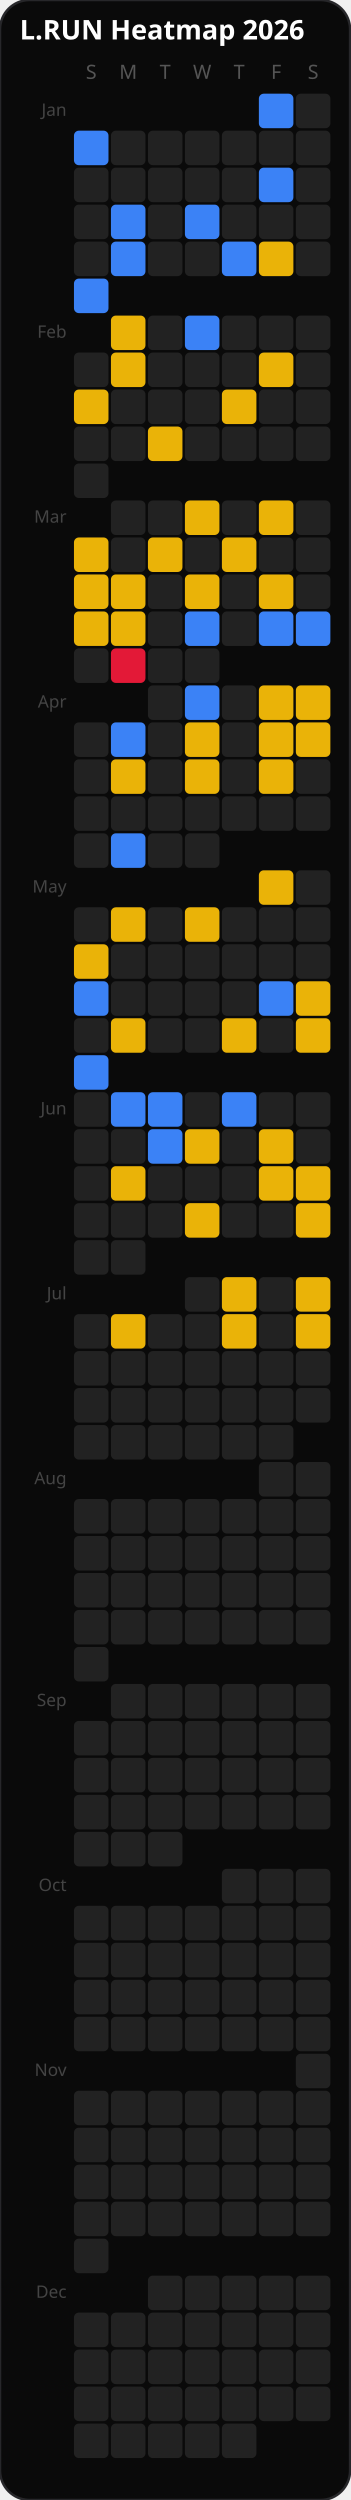
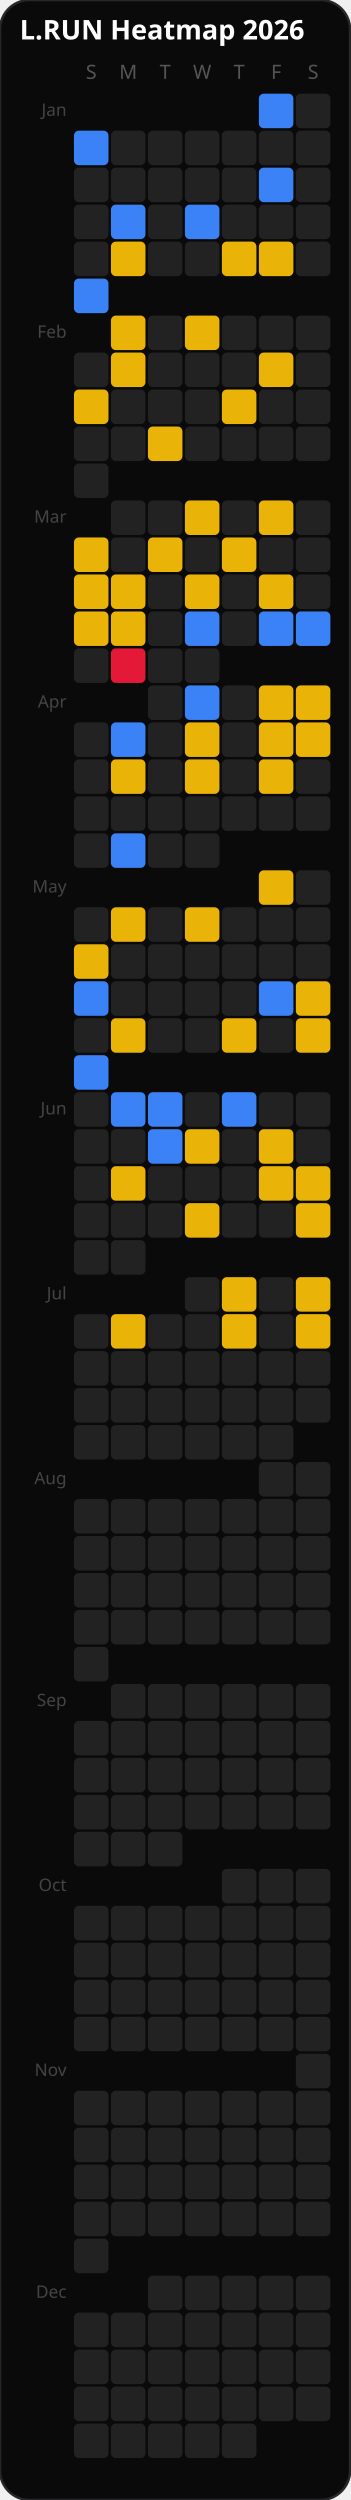
<svg xmlns="http://www.w3.org/2000/svg" baseProfile="full" height="1014" version="1.1" width="142">
  <defs />
  <rect fill="#0a0a0a" height="1014" rx="12" width="142" x="0" y="0" />
  <rect fill="none" height="1014" rx="12" stroke="#27272a" stroke-width="1" width="142" x="0" y="0" />
  <text fill="white" font-family="sans-serif" font-size="11" font-weight="bold" x="8" y="16">L.RUN  Heatmap  2026</text>
  <text fill="#555" font-family="sans-serif" font-size="8" text-anchor="middle" x="37.0" y="32">S</text>
  <text fill="#555" font-family="sans-serif" font-size="8" text-anchor="middle" x="52.0" y="32">M</text>
  <text fill="#555" font-family="sans-serif" font-size="8" text-anchor="middle" x="67.0" y="32">T</text>
  <text fill="#555" font-family="sans-serif" font-size="8" text-anchor="middle" x="82.0" y="32">W</text>
  <text fill="#555" font-family="sans-serif" font-size="8" text-anchor="middle" x="97.0" y="32">T</text>
  <text fill="#555" font-family="sans-serif" font-size="8" text-anchor="middle" x="112.0" y="32">F</text>
  <text fill="#555" font-family="sans-serif" font-size="8" text-anchor="middle" x="127.0" y="32">S</text>
  <text fill="#444" font-family="sans-serif" font-size="7" text-anchor="end" x="27" y="47.0">Jan</text>
  <rect fill="#3b82f6" height="14" rx="2" width="14" x="105" y="38" />
  <rect fill="#222" height="14" rx="2" width="14" x="120" y="38" />
  <rect fill="#3b82f6" height="14" rx="2" width="14" x="30" y="53" />
  <rect fill="#222" height="14" rx="2" width="14" x="45" y="53" />
  <rect fill="#222" height="14" rx="2" width="14" x="60" y="53" />
  <rect fill="#222" height="14" rx="2" width="14" x="75" y="53" />
  <rect fill="#222" height="14" rx="2" width="14" x="90" y="53" />
  <rect fill="#222" height="14" rx="2" width="14" x="105" y="53" />
  <rect fill="#222" height="14" rx="2" width="14" x="120" y="53" />
  <rect fill="#222" height="14" rx="2" width="14" x="30" y="68" />
  <rect fill="#222" height="14" rx="2" width="14" x="45" y="68" />
  <rect fill="#222" height="14" rx="2" width="14" x="60" y="68" />
  <rect fill="#222" height="14" rx="2" width="14" x="75" y="68" />
  <rect fill="#222" height="14" rx="2" width="14" x="90" y="68" />
  <rect fill="#3b82f6" height="14" rx="2" width="14" x="105" y="68" />
  <rect fill="#222" height="14" rx="2" width="14" x="120" y="68" />
  <rect fill="#222" height="14" rx="2" width="14" x="30" y="83" />
  <rect fill="#3b82f6" height="14" rx="2" width="14" x="45" y="83" />
  <rect fill="#222" height="14" rx="2" width="14" x="60" y="83" />
  <rect fill="#3b82f6" height="14" rx="2" width="14" x="75" y="83" />
  <rect fill="#222" height="14" rx="2" width="14" x="90" y="83" />
  <rect fill="#222" height="14" rx="2" width="14" x="105" y="83" />
  <rect fill="#222" height="14" rx="2" width="14" x="120" y="83" />
  <rect fill="#222" height="14" rx="2" width="14" x="30" y="98" />
-   <rect fill="#3b82f6" height="14" rx="2" width="14" x="45" y="98" />
+   <rect fill="#eab308" height="14" rx="2" width="14" x="45" y="98" />
  <rect fill="#222" height="14" rx="2" width="14" x="60" y="98" />
  <rect fill="#222" height="14" rx="2" width="14" x="75" y="98" />
-   <rect fill="#3b82f6" height="14" rx="2" width="14" x="90" y="98" />
+   <rect fill="#eab308" height="14" rx="2" width="14" x="90" y="98" />
  <rect fill="#eab308" height="14" rx="2" width="14" x="105" y="98" />
  <rect fill="#222" height="14" rx="2" width="14" x="120" y="98" />
  <rect fill="#3b82f6" height="14" rx="2" width="14" x="30" y="113" />
  <text fill="#444" font-family="sans-serif" font-size="7" text-anchor="end" x="27" y="137.0">Feb</text>
  <rect fill="#eab308" height="14" rx="2" width="14" x="45" y="128" />
  <rect fill="#222" height="14" rx="2" width="14" x="60" y="128" />
-   <rect fill="#3b82f6" height="14" rx="2" width="14" x="75" y="128" />
+   <rect fill="#eab308" height="14" rx="2" width="14" x="75" y="128" />
  <rect fill="#222" height="14" rx="2" width="14" x="90" y="128" />
  <rect fill="#222" height="14" rx="2" width="14" x="105" y="128" />
  <rect fill="#222" height="14" rx="2" width="14" x="120" y="128" />
  <rect fill="#222" height="14" rx="2" width="14" x="30" y="143" />
  <rect fill="#eab308" height="14" rx="2" width="14" x="45" y="143" />
  <rect fill="#222" height="14" rx="2" width="14" x="60" y="143" />
  <rect fill="#222" height="14" rx="2" width="14" x="75" y="143" />
  <rect fill="#222" height="14" rx="2" width="14" x="90" y="143" />
  <rect fill="#eab308" height="14" rx="2" width="14" x="105" y="143" />
  <rect fill="#222" height="14" rx="2" width="14" x="120" y="143" />
  <rect fill="#eab308" height="14" rx="2" width="14" x="30" y="158" />
  <rect fill="#222" height="14" rx="2" width="14" x="45" y="158" />
  <rect fill="#222" height="14" rx="2" width="14" x="60" y="158" />
  <rect fill="#222" height="14" rx="2" width="14" x="75" y="158" />
  <rect fill="#eab308" height="14" rx="2" width="14" x="90" y="158" />
  <rect fill="#222" height="14" rx="2" width="14" x="105" y="158" />
  <rect fill="#222" height="14" rx="2" width="14" x="120" y="158" />
  <rect fill="#222" height="14" rx="2" width="14" x="30" y="173" />
  <rect fill="#222" height="14" rx="2" width="14" x="45" y="173" />
  <rect fill="#eab308" height="14" rx="2" width="14" x="60" y="173" />
  <rect fill="#222" height="14" rx="2" width="14" x="75" y="173" />
  <rect fill="#222" height="14" rx="2" width="14" x="90" y="173" />
  <rect fill="#222" height="14" rx="2" width="14" x="105" y="173" />
  <rect fill="#222" height="14" rx="2" width="14" x="120" y="173" />
  <rect fill="#222" height="14" rx="2" width="14" x="30" y="188" />
  <text fill="#444" font-family="sans-serif" font-size="7" text-anchor="end" x="27" y="212.0">Mar</text>
  <rect fill="#222" height="14" rx="2" width="14" x="45" y="203" />
  <rect fill="#222" height="14" rx="2" width="14" x="60" y="203" />
  <rect fill="#eab308" height="14" rx="2" width="14" x="75" y="203" />
  <rect fill="#222" height="14" rx="2" width="14" x="90" y="203" />
  <rect fill="#eab308" height="14" rx="2" width="14" x="105" y="203" />
  <rect fill="#222" height="14" rx="2" width="14" x="120" y="203" />
  <rect fill="#eab308" height="14" rx="2" width="14" x="30" y="218" />
  <rect fill="#222" height="14" rx="2" width="14" x="45" y="218" />
  <rect fill="#eab308" height="14" rx="2" width="14" x="60" y="218" />
  <rect fill="#222" height="14" rx="2" width="14" x="75" y="218" />
  <rect fill="#eab308" height="14" rx="2" width="14" x="90" y="218" />
  <rect fill="#222" height="14" rx="2" width="14" x="105" y="218" />
  <rect fill="#222" height="14" rx="2" width="14" x="120" y="218" />
  <rect fill="#eab308" height="14" rx="2" width="14" x="30" y="233" />
  <rect fill="#eab308" height="14" rx="2" width="14" x="45" y="233" />
  <rect fill="#222" height="14" rx="2" width="14" x="60" y="233" />
  <rect fill="#eab308" height="14" rx="2" width="14" x="75" y="233" />
  <rect fill="#222" height="14" rx="2" width="14" x="90" y="233" />
  <rect fill="#eab308" height="14" rx="2" width="14" x="105" y="233" />
  <rect fill="#222" height="14" rx="2" width="14" x="120" y="233" />
  <rect fill="#eab308" height="14" rx="2" width="14" x="30" y="248" />
  <rect fill="#eab308" height="14" rx="2" width="14" x="45" y="248" />
  <rect fill="#222" height="14" rx="2" width="14" x="60" y="248" />
  <rect fill="#3b82f6" height="14" rx="2" width="14" x="75" y="248" />
  <rect fill="#222" height="14" rx="2" width="14" x="90" y="248" />
  <rect fill="#3b82f6" height="14" rx="2" width="14" x="105" y="248" />
  <rect fill="#3b82f6" height="14" rx="2" width="14" x="120" y="248" />
  <rect fill="#222" height="14" rx="2" width="14" x="30" y="263" />
  <rect fill="#E31937" height="14" rx="2" width="14" x="45" y="263" />
  <rect fill="#222" height="14" rx="2" width="14" x="60" y="263" />
  <rect fill="#222" height="14" rx="2" width="14" x="75" y="263" />
  <text fill="#444" font-family="sans-serif" font-size="7" text-anchor="end" x="27" y="287.0">Apr</text>
  <rect fill="#222" height="14" rx="2" width="14" x="60" y="278" />
  <rect fill="#3b82f6" height="14" rx="2" width="14" x="75" y="278" />
  <rect fill="#222" height="14" rx="2" width="14" x="90" y="278" />
  <rect fill="#eab308" height="14" rx="2" width="14" x="105" y="278" />
  <rect fill="#eab308" height="14" rx="2" width="14" x="120" y="278" />
  <rect fill="#222" height="14" rx="2" width="14" x="30" y="293" />
  <rect fill="#3b82f6" height="14" rx="2" width="14" x="45" y="293" />
  <rect fill="#222" height="14" rx="2" width="14" x="60" y="293" />
  <rect fill="#eab308" height="14" rx="2" width="14" x="75" y="293" />
  <rect fill="#222" height="14" rx="2" width="14" x="90" y="293" />
  <rect fill="#eab308" height="14" rx="2" width="14" x="105" y="293" />
  <rect fill="#eab308" height="14" rx="2" width="14" x="120" y="293" />
  <rect fill="#222" height="14" rx="2" width="14" x="30" y="308" />
  <rect fill="#eab308" height="14" rx="2" width="14" x="45" y="308" />
  <rect fill="#222" height="14" rx="2" width="14" x="60" y="308" />
  <rect fill="#eab308" height="14" rx="2" width="14" x="75" y="308" />
  <rect fill="#222" height="14" rx="2" width="14" x="90" y="308" />
  <rect fill="#eab308" height="14" rx="2" width="14" x="105" y="308" />
  <rect fill="#222" height="14" rx="2" width="14" x="120" y="308" />
  <rect fill="#222" height="14" rx="2" width="14" x="30" y="323" />
  <rect fill="#222" height="14" rx="2" width="14" x="45" y="323" />
  <rect fill="#222" height="14" rx="2" width="14" x="60" y="323" />
  <rect fill="#222" height="14" rx="2" width="14" x="75" y="323" />
  <rect fill="#222" height="14" rx="2" width="14" x="90" y="323" />
  <rect fill="#222" height="14" rx="2" width="14" x="105" y="323" />
  <rect fill="#222" height="14" rx="2" width="14" x="120" y="323" />
  <rect fill="#222" height="14" rx="2" width="14" x="30" y="338" />
  <rect fill="#3b82f6" height="14" rx="2" width="14" x="45" y="338" />
  <rect fill="#222" height="14" rx="2" width="14" x="60" y="338" />
  <rect fill="#222" height="14" rx="2" width="14" x="75" y="338" />
  <text fill="#444" font-family="sans-serif" font-size="7" text-anchor="end" x="27" y="362.0">May</text>
  <rect fill="#eab308" height="14" rx="2" width="14" x="105" y="353" />
  <rect fill="#222" height="14" rx="2" width="14" x="120" y="353" />
  <rect fill="#222" height="14" rx="2" width="14" x="30" y="368" />
  <rect fill="#eab308" height="14" rx="2" width="14" x="45" y="368" />
  <rect fill="#222" height="14" rx="2" width="14" x="60" y="368" />
  <rect fill="#eab308" height="14" rx="2" width="14" x="75" y="368" />
  <rect fill="#222" height="14" rx="2" width="14" x="90" y="368" />
  <rect fill="#222" height="14" rx="2" width="14" x="105" y="368" />
  <rect fill="#222" height="14" rx="2" width="14" x="120" y="368" />
  <rect fill="#eab308" height="14" rx="2" width="14" x="30" y="383" />
  <rect fill="#222" height="14" rx="2" width="14" x="45" y="383" />
  <rect fill="#222" height="14" rx="2" width="14" x="60" y="383" />
  <rect fill="#222" height="14" rx="2" width="14" x="75" y="383" />
  <rect fill="#222" height="14" rx="2" width="14" x="90" y="383" />
  <rect fill="#222" height="14" rx="2" width="14" x="105" y="383" />
  <rect fill="#222" height="14" rx="2" width="14" x="120" y="383" />
  <rect fill="#3b82f6" height="14" rx="2" width="14" x="30" y="398" />
  <rect fill="#222" height="14" rx="2" width="14" x="45" y="398" />
  <rect fill="#222" height="14" rx="2" width="14" x="60" y="398" />
  <rect fill="#222" height="14" rx="2" width="14" x="75" y="398" />
  <rect fill="#222" height="14" rx="2" width="14" x="90" y="398" />
  <rect fill="#3b82f6" height="14" rx="2" width="14" x="105" y="398" />
  <rect fill="#eab308" height="14" rx="2" width="14" x="120" y="398" />
  <rect fill="#222" height="14" rx="2" width="14" x="30" y="413" />
  <rect fill="#eab308" height="14" rx="2" width="14" x="45" y="413" />
  <rect fill="#222" height="14" rx="2" width="14" x="60" y="413" />
  <rect fill="#222" height="14" rx="2" width="14" x="75" y="413" />
  <rect fill="#eab308" height="14" rx="2" width="14" x="90" y="413" />
  <rect fill="#222" height="14" rx="2" width="14" x="105" y="413" />
  <rect fill="#eab308" height="14" rx="2" width="14" x="120" y="413" />
  <rect fill="#3b82f6" height="14" rx="2" width="14" x="30" y="428" />
  <text fill="#444" font-family="sans-serif" font-size="7" text-anchor="end" x="27" y="452.0">Jun</text>
  <rect fill="#222" height="14" rx="2" width="14" x="30" y="443" />
  <rect fill="#3b82f6" height="14" rx="2" width="14" x="45" y="443" />
  <rect fill="#3b82f6" height="14" rx="2" width="14" x="60" y="443" />
  <rect fill="#222" height="14" rx="2" width="14" x="75" y="443" />
  <rect fill="#3b82f6" height="14" rx="2" width="14" x="90" y="443" />
  <rect fill="#222" height="14" rx="2" width="14" x="105" y="443" />
  <rect fill="#222" height="14" rx="2" width="14" x="120" y="443" />
  <rect fill="#222" height="14" rx="2" width="14" x="30" y="458" />
  <rect fill="#222" height="14" rx="2" width="14" x="45" y="458" />
  <rect fill="#3b82f6" height="14" rx="2" width="14" x="60" y="458" />
  <rect fill="#eab308" height="14" rx="2" width="14" x="75" y="458" />
  <rect fill="#222" height="14" rx="2" width="14" x="90" y="458" />
  <rect fill="#eab308" height="14" rx="2" width="14" x="105" y="458" />
  <rect fill="#222" height="14" rx="2" width="14" x="120" y="458" />
  <rect fill="#222" height="14" rx="2" width="14" x="30" y="473" />
  <rect fill="#eab308" height="14" rx="2" width="14" x="45" y="473" />
  <rect fill="#222" height="14" rx="2" width="14" x="60" y="473" />
  <rect fill="#222" height="14" rx="2" width="14" x="75" y="473" />
  <rect fill="#222" height="14" rx="2" width="14" x="90" y="473" />
  <rect fill="#eab308" height="14" rx="2" width="14" x="105" y="473" />
  <rect fill="#eab308" height="14" rx="2" width="14" x="120" y="473" />
  <rect fill="#222" height="14" rx="2" width="14" x="30" y="488" />
  <rect fill="#222" height="14" rx="2" width="14" x="45" y="488" />
  <rect fill="#222" height="14" rx="2" width="14" x="60" y="488" />
  <rect fill="#eab308" height="14" rx="2" width="14" x="75" y="488" />
  <rect fill="#222" height="14" rx="2" width="14" x="90" y="488" />
  <rect fill="#222" height="14" rx="2" width="14" x="105" y="488" />
  <rect fill="#eab308" height="14" rx="2" width="14" x="120" y="488" />
  <rect fill="#222" height="14" rx="2" width="14" x="30" y="503" />
  <rect fill="#222" height="14" rx="2" width="14" x="45" y="503" />
  <text fill="#444" font-family="sans-serif" font-size="7" text-anchor="end" x="27" y="527.0">Jul</text>
  <rect fill="#222" height="14" rx="2" width="14" x="75" y="518" />
  <rect fill="#eab308" height="14" rx="2" width="14" x="90" y="518" />
  <rect fill="#222" height="14" rx="2" width="14" x="105" y="518" />
  <rect fill="#eab308" height="14" rx="2" width="14" x="120" y="518" />
  <rect fill="#222" height="14" rx="2" width="14" x="30" y="533" />
  <rect fill="#eab308" height="14" rx="2" width="14" x="45" y="533" />
  <rect fill="#222" height="14" rx="2" width="14" x="60" y="533" />
  <rect fill="#222" height="14" rx="2" width="14" x="75" y="533" />
  <rect fill="#eab308" height="14" rx="2" width="14" x="90" y="533" />
  <rect fill="#222" height="14" rx="2" width="14" x="105" y="533" />
  <rect fill="#eab308" height="14" rx="2" width="14" x="120" y="533" />
  <rect fill="#222" height="14" rx="2" width="14" x="30" y="548" />
  <rect fill="#222" height="14" rx="2" width="14" x="45" y="548" />
  <rect fill="#222" height="14" rx="2" width="14" x="60" y="548" />
  <rect fill="#222" height="14" rx="2" width="14" x="75" y="548" />
  <rect fill="#222" height="14" rx="2" width="14" x="90" y="548" />
  <rect fill="#222" height="14" rx="2" width="14" x="105" y="548" />
  <rect fill="#222" height="14" rx="2" width="14" x="120" y="548" />
  <rect fill="#222" height="14" rx="2" width="14" x="30" y="563" />
  <rect fill="#222" height="14" rx="2" width="14" x="45" y="563" />
  <rect fill="#222" height="14" rx="2" width="14" x="60" y="563" />
  <rect fill="#222" height="14" rx="2" width="14" x="75" y="563" />
  <rect fill="#222" height="14" rx="2" width="14" x="90" y="563" />
  <rect fill="#222" height="14" rx="2" width="14" x="105" y="563" />
  <rect fill="#222" height="14" rx="2" width="14" x="120" y="563" />
  <rect fill="#222" height="14" rx="2" width="14" x="30" y="578" />
  <rect fill="#222" height="14" rx="2" width="14" x="45" y="578" />
  <rect fill="#222" height="14" rx="2" width="14" x="60" y="578" />
  <rect fill="#222" height="14" rx="2" width="14" x="75" y="578" />
  <rect fill="#222" height="14" rx="2" width="14" x="90" y="578" />
  <rect fill="#222" height="14" rx="2" width="14" x="105" y="578" />
  <text fill="#444" font-family="sans-serif" font-size="7" text-anchor="end" x="27" y="602.0">Aug</text>
  <rect fill="#222" height="14" rx="2" width="14" x="105" y="593" />
  <rect fill="#222" height="14" rx="2" width="14" x="120" y="593" />
  <rect fill="#222" height="14" rx="2" width="14" x="30" y="608" />
  <rect fill="#222" height="14" rx="2" width="14" x="45" y="608" />
  <rect fill="#222" height="14" rx="2" width="14" x="60" y="608" />
  <rect fill="#222" height="14" rx="2" width="14" x="75" y="608" />
  <rect fill="#222" height="14" rx="2" width="14" x="90" y="608" />
  <rect fill="#222" height="14" rx="2" width="14" x="105" y="608" />
  <rect fill="#222" height="14" rx="2" width="14" x="120" y="608" />
  <rect fill="#222" height="14" rx="2" width="14" x="30" y="623" />
  <rect fill="#222" height="14" rx="2" width="14" x="45" y="623" />
  <rect fill="#222" height="14" rx="2" width="14" x="60" y="623" />
  <rect fill="#222" height="14" rx="2" width="14" x="75" y="623" />
  <rect fill="#222" height="14" rx="2" width="14" x="90" y="623" />
  <rect fill="#222" height="14" rx="2" width="14" x="105" y="623" />
  <rect fill="#222" height="14" rx="2" width="14" x="120" y="623" />
  <rect fill="#222" height="14" rx="2" width="14" x="30" y="638" />
  <rect fill="#222" height="14" rx="2" width="14" x="45" y="638" />
  <rect fill="#222" height="14" rx="2" width="14" x="60" y="638" />
  <rect fill="#222" height="14" rx="2" width="14" x="75" y="638" />
  <rect fill="#222" height="14" rx="2" width="14" x="90" y="638" />
  <rect fill="#222" height="14" rx="2" width="14" x="105" y="638" />
  <rect fill="#222" height="14" rx="2" width="14" x="120" y="638" />
  <rect fill="#222" height="14" rx="2" width="14" x="30" y="653" />
  <rect fill="#222" height="14" rx="2" width="14" x="45" y="653" />
  <rect fill="#222" height="14" rx="2" width="14" x="60" y="653" />
  <rect fill="#222" height="14" rx="2" width="14" x="75" y="653" />
  <rect fill="#222" height="14" rx="2" width="14" x="90" y="653" />
  <rect fill="#222" height="14" rx="2" width="14" x="105" y="653" />
  <rect fill="#222" height="14" rx="2" width="14" x="120" y="653" />
  <rect fill="#222" height="14" rx="2" width="14" x="30" y="668" />
  <text fill="#444" font-family="sans-serif" font-size="7" text-anchor="end" x="27" y="692.0">Sep</text>
  <rect fill="#222" height="14" rx="2" width="14" x="45" y="683" />
  <rect fill="#222" height="14" rx="2" width="14" x="60" y="683" />
  <rect fill="#222" height="14" rx="2" width="14" x="75" y="683" />
  <rect fill="#222" height="14" rx="2" width="14" x="90" y="683" />
  <rect fill="#222" height="14" rx="2" width="14" x="105" y="683" />
  <rect fill="#222" height="14" rx="2" width="14" x="120" y="683" />
  <rect fill="#222" height="14" rx="2" width="14" x="30" y="698" />
  <rect fill="#222" height="14" rx="2" width="14" x="45" y="698" />
  <rect fill="#222" height="14" rx="2" width="14" x="60" y="698" />
  <rect fill="#222" height="14" rx="2" width="14" x="75" y="698" />
  <rect fill="#222" height="14" rx="2" width="14" x="90" y="698" />
  <rect fill="#222" height="14" rx="2" width="14" x="105" y="698" />
  <rect fill="#222" height="14" rx="2" width="14" x="120" y="698" />
  <rect fill="#222" height="14" rx="2" width="14" x="30" y="713" />
  <rect fill="#222" height="14" rx="2" width="14" x="45" y="713" />
  <rect fill="#222" height="14" rx="2" width="14" x="60" y="713" />
  <rect fill="#222" height="14" rx="2" width="14" x="75" y="713" />
  <rect fill="#222" height="14" rx="2" width="14" x="90" y="713" />
  <rect fill="#222" height="14" rx="2" width="14" x="105" y="713" />
  <rect fill="#222" height="14" rx="2" width="14" x="120" y="713" />
  <rect fill="#222" height="14" rx="2" width="14" x="30" y="728" />
  <rect fill="#222" height="14" rx="2" width="14" x="45" y="728" />
  <rect fill="#222" height="14" rx="2" width="14" x="60" y="728" />
  <rect fill="#222" height="14" rx="2" width="14" x="75" y="728" />
  <rect fill="#222" height="14" rx="2" width="14" x="90" y="728" />
  <rect fill="#222" height="14" rx="2" width="14" x="105" y="728" />
  <rect fill="#222" height="14" rx="2" width="14" x="120" y="728" />
  <rect fill="#222" height="14" rx="2" width="14" x="30" y="743" />
  <rect fill="#222" height="14" rx="2" width="14" x="45" y="743" />
  <rect fill="#222" height="14" rx="2" width="14" x="60" y="743" />
  <text fill="#444" font-family="sans-serif" font-size="7" text-anchor="end" x="27" y="767.0">Oct</text>
  <rect fill="#222" height="14" rx="2" width="14" x="90" y="758" />
  <rect fill="#222" height="14" rx="2" width="14" x="105" y="758" />
  <rect fill="#222" height="14" rx="2" width="14" x="120" y="758" />
  <rect fill="#222" height="14" rx="2" width="14" x="30" y="773" />
  <rect fill="#222" height="14" rx="2" width="14" x="45" y="773" />
  <rect fill="#222" height="14" rx="2" width="14" x="60" y="773" />
  <rect fill="#222" height="14" rx="2" width="14" x="75" y="773" />
  <rect fill="#222" height="14" rx="2" width="14" x="90" y="773" />
  <rect fill="#222" height="14" rx="2" width="14" x="105" y="773" />
  <rect fill="#222" height="14" rx="2" width="14" x="120" y="773" />
  <rect fill="#222" height="14" rx="2" width="14" x="30" y="788" />
  <rect fill="#222" height="14" rx="2" width="14" x="45" y="788" />
  <rect fill="#222" height="14" rx="2" width="14" x="60" y="788" />
  <rect fill="#222" height="14" rx="2" width="14" x="75" y="788" />
  <rect fill="#222" height="14" rx="2" width="14" x="90" y="788" />
  <rect fill="#222" height="14" rx="2" width="14" x="105" y="788" />
  <rect fill="#222" height="14" rx="2" width="14" x="120" y="788" />
  <rect fill="#222" height="14" rx="2" width="14" x="30" y="803" />
  <rect fill="#222" height="14" rx="2" width="14" x="45" y="803" />
  <rect fill="#222" height="14" rx="2" width="14" x="60" y="803" />
  <rect fill="#222" height="14" rx="2" width="14" x="75" y="803" />
  <rect fill="#222" height="14" rx="2" width="14" x="90" y="803" />
  <rect fill="#222" height="14" rx="2" width="14" x="105" y="803" />
  <rect fill="#222" height="14" rx="2" width="14" x="120" y="803" />
  <rect fill="#222" height="14" rx="2" width="14" x="30" y="818" />
  <rect fill="#222" height="14" rx="2" width="14" x="45" y="818" />
  <rect fill="#222" height="14" rx="2" width="14" x="60" y="818" />
  <rect fill="#222" height="14" rx="2" width="14" x="75" y="818" />
  <rect fill="#222" height="14" rx="2" width="14" x="90" y="818" />
  <rect fill="#222" height="14" rx="2" width="14" x="105" y="818" />
  <rect fill="#222" height="14" rx="2" width="14" x="120" y="818" />
  <text fill="#444" font-family="sans-serif" font-size="7" text-anchor="end" x="27" y="842.0">Nov</text>
  <rect fill="#222" height="14" rx="2" width="14" x="120" y="833" />
  <rect fill="#222" height="14" rx="2" width="14" x="30" y="848" />
  <rect fill="#222" height="14" rx="2" width="14" x="45" y="848" />
  <rect fill="#222" height="14" rx="2" width="14" x="60" y="848" />
  <rect fill="#222" height="14" rx="2" width="14" x="75" y="848" />
  <rect fill="#222" height="14" rx="2" width="14" x="90" y="848" />
  <rect fill="#222" height="14" rx="2" width="14" x="105" y="848" />
  <rect fill="#222" height="14" rx="2" width="14" x="120" y="848" />
  <rect fill="#222" height="14" rx="2" width="14" x="30" y="863" />
  <rect fill="#222" height="14" rx="2" width="14" x="45" y="863" />
  <rect fill="#222" height="14" rx="2" width="14" x="60" y="863" />
  <rect fill="#222" height="14" rx="2" width="14" x="75" y="863" />
  <rect fill="#222" height="14" rx="2" width="14" x="90" y="863" />
  <rect fill="#222" height="14" rx="2" width="14" x="105" y="863" />
  <rect fill="#222" height="14" rx="2" width="14" x="120" y="863" />
  <rect fill="#222" height="14" rx="2" width="14" x="30" y="878" />
  <rect fill="#222" height="14" rx="2" width="14" x="45" y="878" />
  <rect fill="#222" height="14" rx="2" width="14" x="60" y="878" />
  <rect fill="#222" height="14" rx="2" width="14" x="75" y="878" />
  <rect fill="#222" height="14" rx="2" width="14" x="90" y="878" />
  <rect fill="#222" height="14" rx="2" width="14" x="105" y="878" />
  <rect fill="#222" height="14" rx="2" width="14" x="120" y="878" />
  <rect fill="#222" height="14" rx="2" width="14" x="30" y="893" />
  <rect fill="#222" height="14" rx="2" width="14" x="45" y="893" />
  <rect fill="#222" height="14" rx="2" width="14" x="60" y="893" />
  <rect fill="#222" height="14" rx="2" width="14" x="75" y="893" />
  <rect fill="#222" height="14" rx="2" width="14" x="90" y="893" />
  <rect fill="#222" height="14" rx="2" width="14" x="105" y="893" />
  <rect fill="#222" height="14" rx="2" width="14" x="120" y="893" />
  <rect fill="#222" height="14" rx="2" width="14" x="30" y="908" />
  <text fill="#444" font-family="sans-serif" font-size="7" text-anchor="end" x="27" y="932.0">Dec</text>
  <rect fill="#222" height="14" rx="2" width="14" x="60" y="923" />
  <rect fill="#222" height="14" rx="2" width="14" x="75" y="923" />
  <rect fill="#222" height="14" rx="2" width="14" x="90" y="923" />
  <rect fill="#222" height="14" rx="2" width="14" x="105" y="923" />
  <rect fill="#222" height="14" rx="2" width="14" x="120" y="923" />
  <rect fill="#222" height="14" rx="2" width="14" x="30" y="938" />
  <rect fill="#222" height="14" rx="2" width="14" x="45" y="938" />
  <rect fill="#222" height="14" rx="2" width="14" x="60" y="938" />
  <rect fill="#222" height="14" rx="2" width="14" x="75" y="938" />
  <rect fill="#222" height="14" rx="2" width="14" x="90" y="938" />
  <rect fill="#222" height="14" rx="2" width="14" x="105" y="938" />
  <rect fill="#222" height="14" rx="2" width="14" x="120" y="938" />
  <rect fill="#222" height="14" rx="2" width="14" x="30" y="953" />
  <rect fill="#222" height="14" rx="2" width="14" x="45" y="953" />
  <rect fill="#222" height="14" rx="2" width="14" x="60" y="953" />
  <rect fill="#222" height="14" rx="2" width="14" x="75" y="953" />
  <rect fill="#222" height="14" rx="2" width="14" x="90" y="953" />
  <rect fill="#222" height="14" rx="2" width="14" x="105" y="953" />
  <rect fill="#222" height="14" rx="2" width="14" x="120" y="953" />
  <rect fill="#222" height="14" rx="2" width="14" x="30" y="968" />
  <rect fill="#222" height="14" rx="2" width="14" x="45" y="968" />
  <rect fill="#222" height="14" rx="2" width="14" x="60" y="968" />
  <rect fill="#222" height="14" rx="2" width="14" x="75" y="968" />
  <rect fill="#222" height="14" rx="2" width="14" x="90" y="968" />
  <rect fill="#222" height="14" rx="2" width="14" x="105" y="968" />
  <rect fill="#222" height="14" rx="2" width="14" x="120" y="968" />
  <rect fill="#222" height="14" rx="2" width="14" x="30" y="983" />
  <rect fill="#222" height="14" rx="2" width="14" x="45" y="983" />
  <rect fill="#222" height="14" rx="2" width="14" x="60" y="983" />
  <rect fill="#222" height="14" rx="2" width="14" x="75" y="983" />
  <rect fill="#222" height="14" rx="2" width="14" x="90" y="983" />
</svg>
